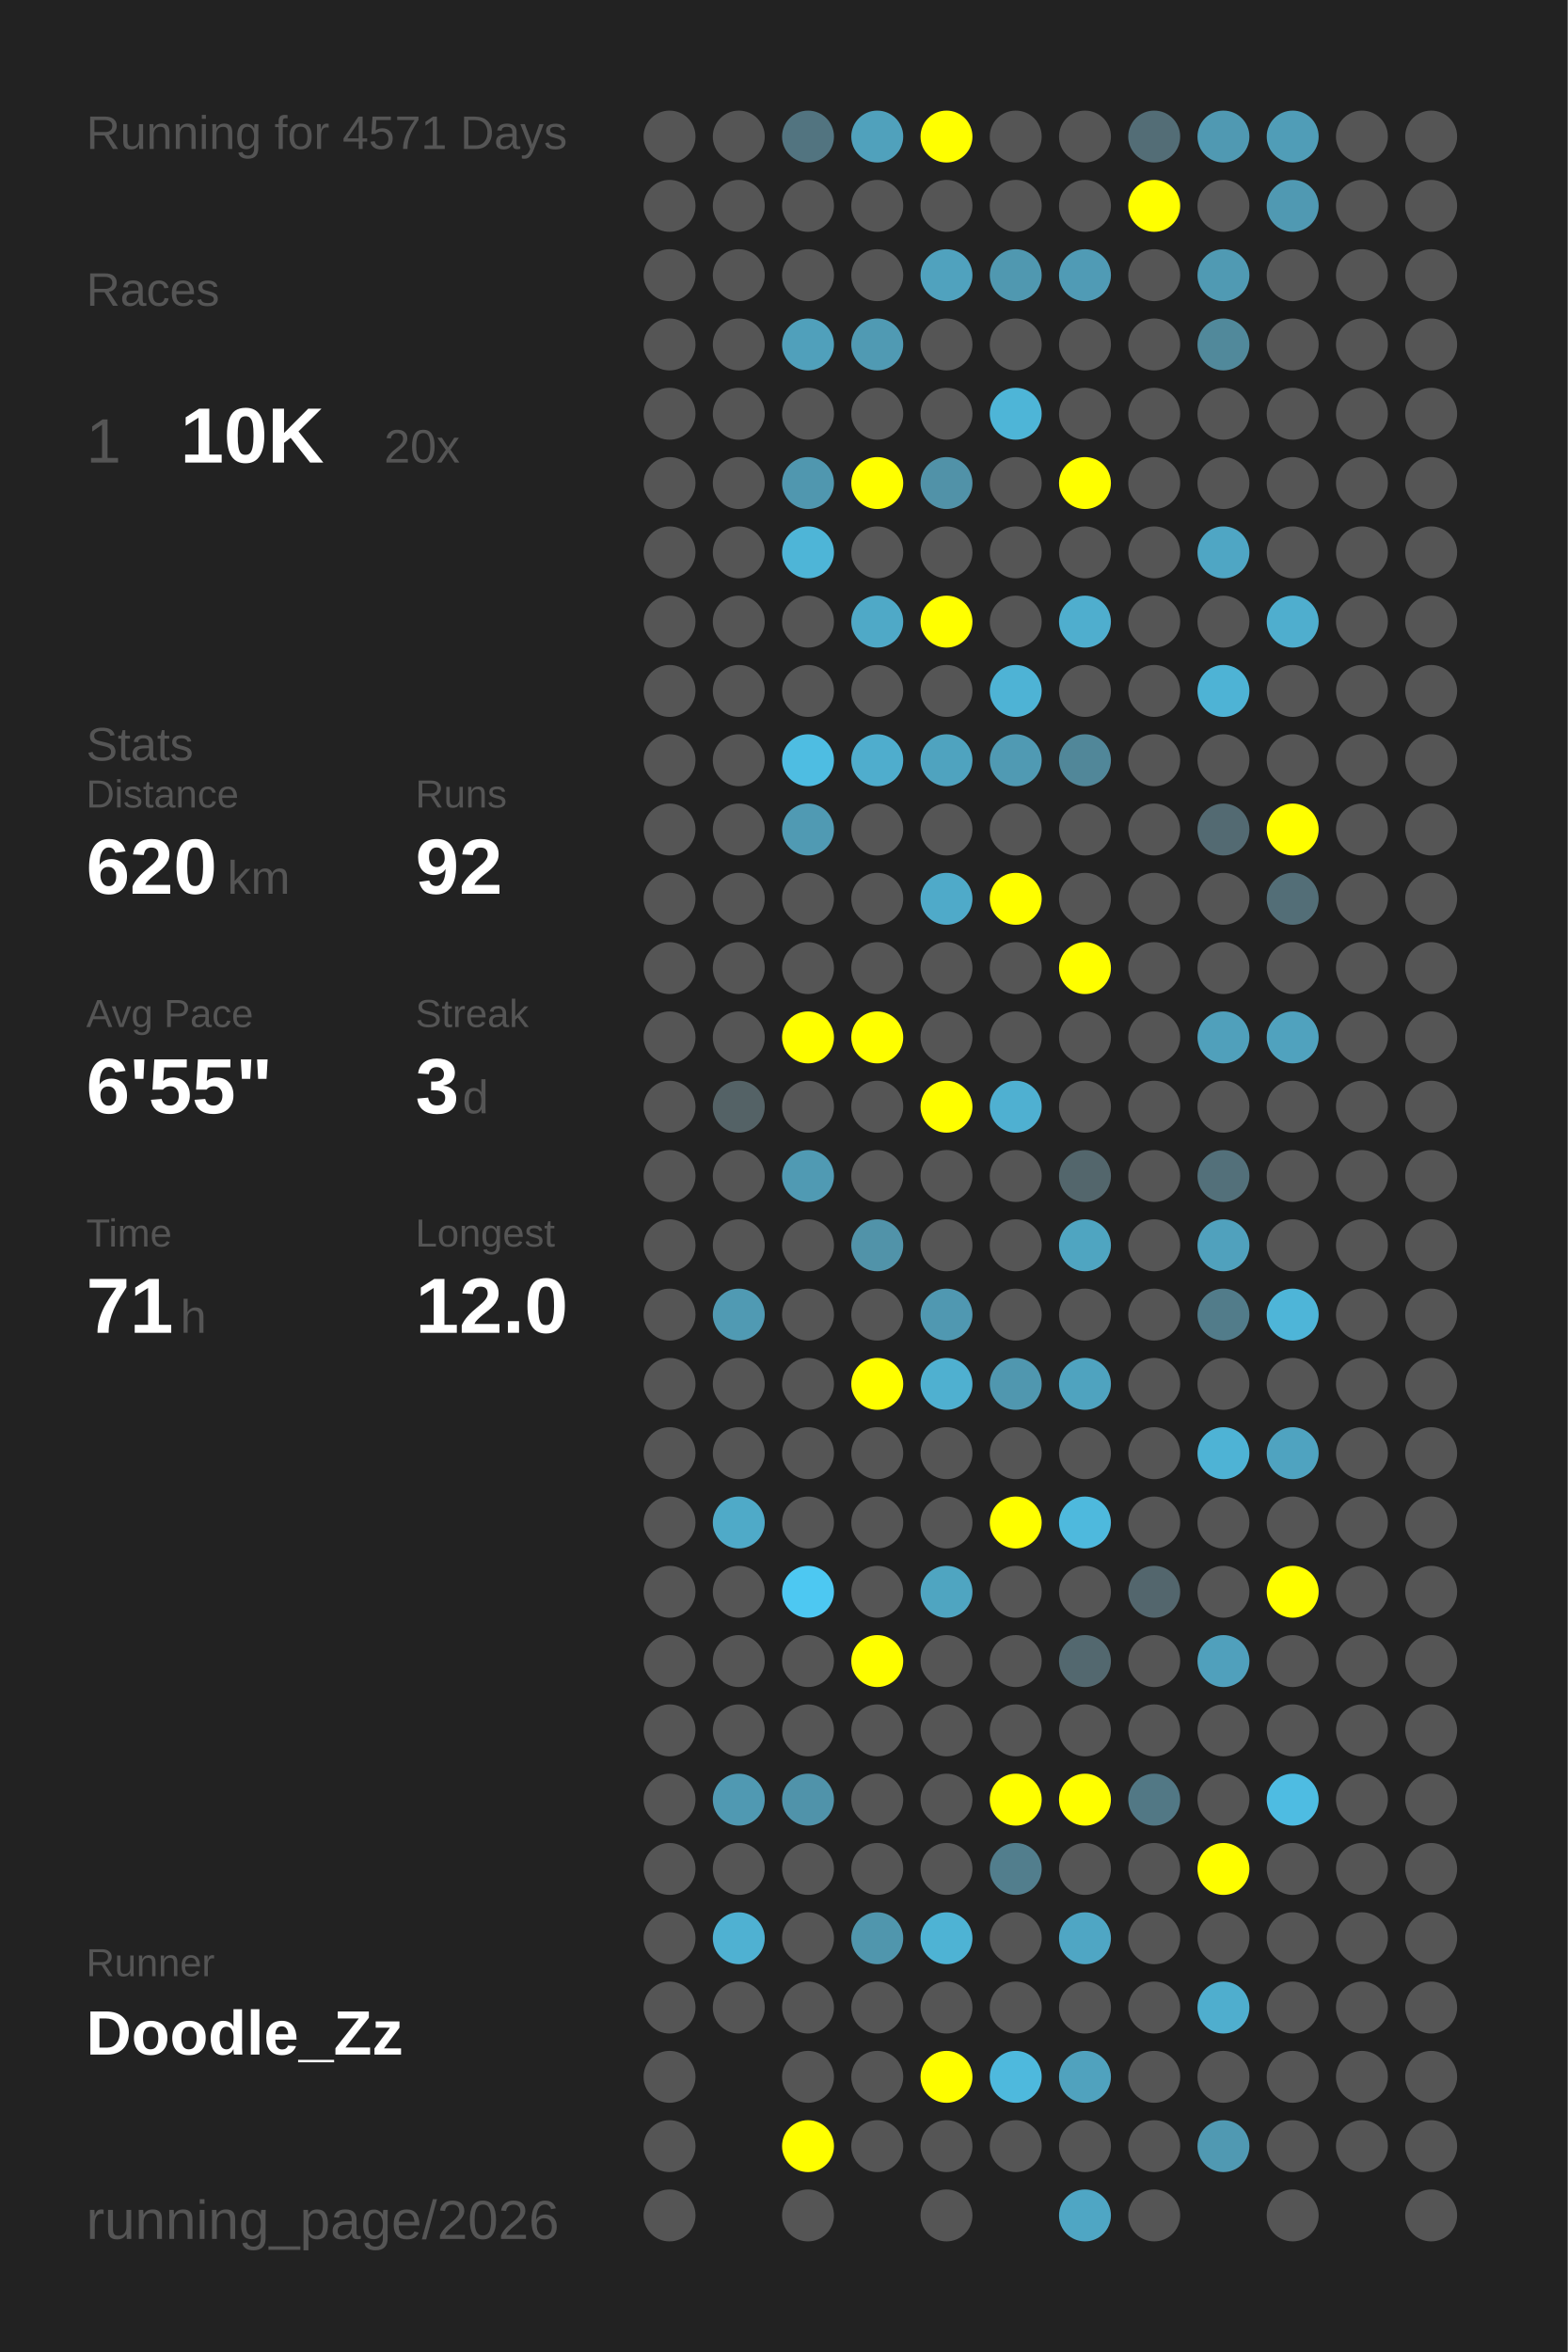
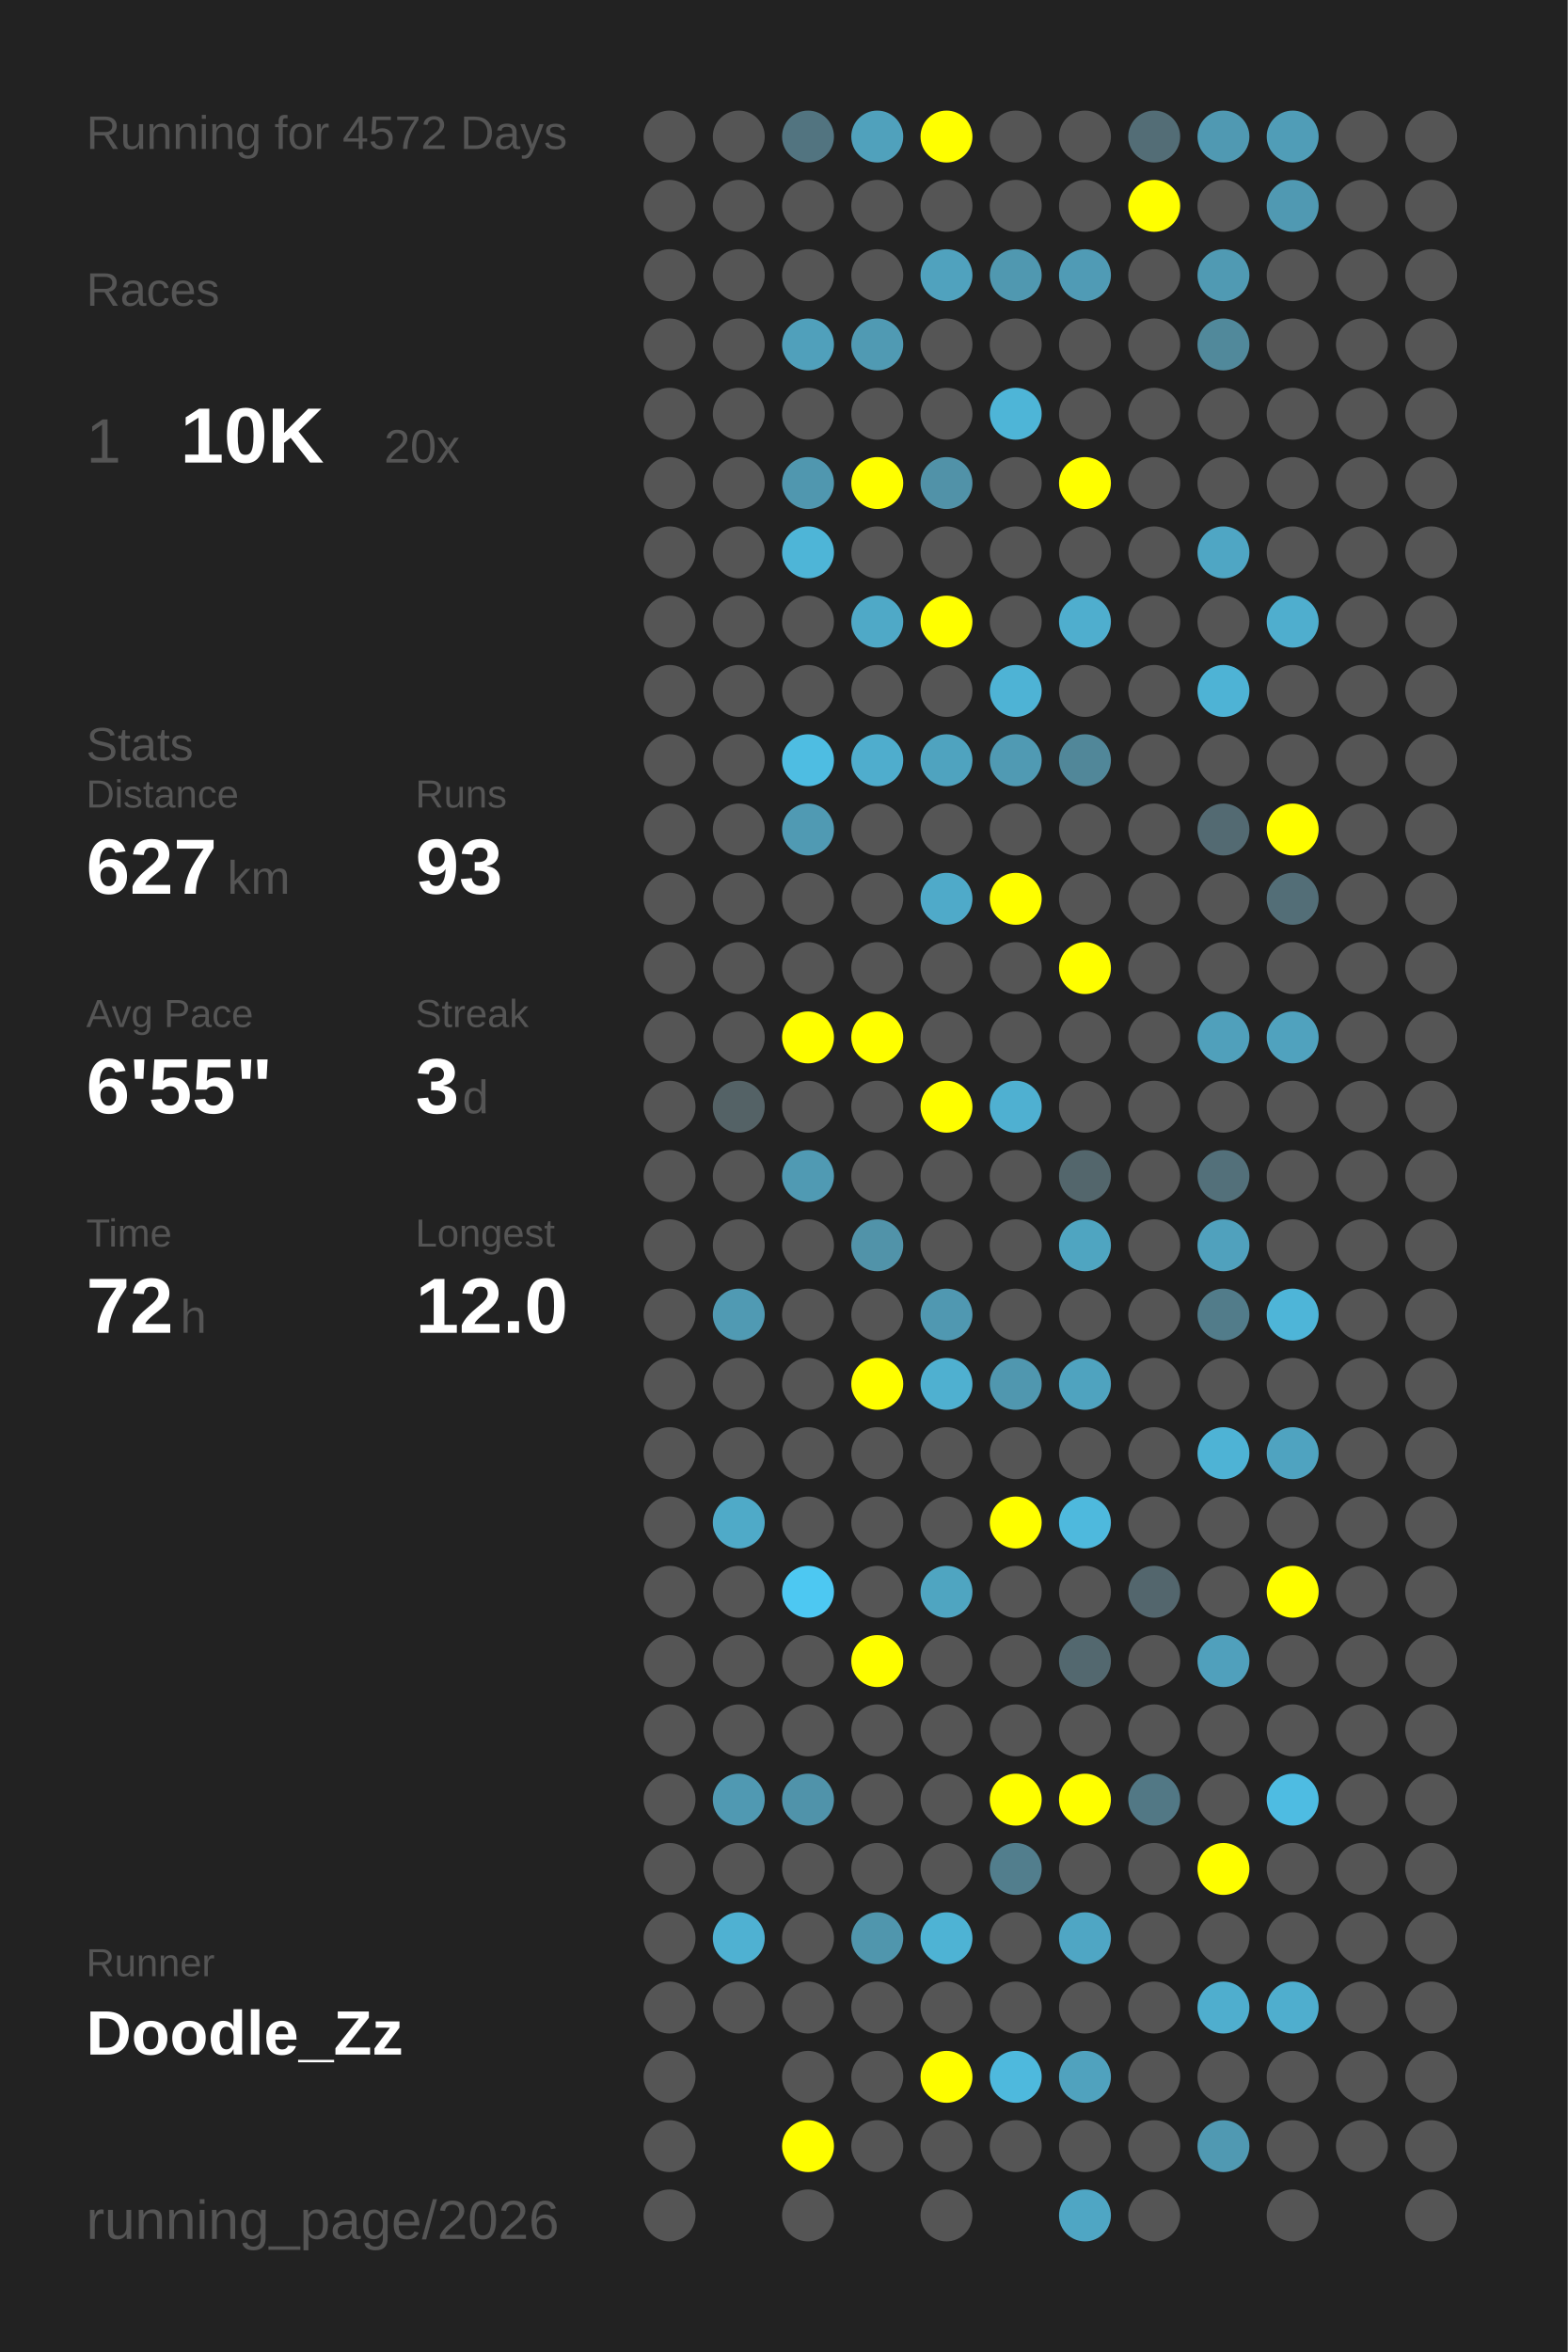
<svg xmlns="http://www.w3.org/2000/svg" baseProfile="full" height="300mm" version="1.1" viewBox="0,0,200,300" width="200mm">
  <defs />
  <rect fill="#222222" height="300" width="200" x="0" y="0" />
-   <text fill="#555555" style="font-size:6px; font-family:Arial;" x="11" y="19">Running for 4571 Days</text>
+   <text fill="#555555" style="font-size:6px; font-family:Arial;" x="11" y="19">Running for 4572 Days</text>
  <text fill="#555555" style="font-size:6px; font-family:Arial;" x="11" y="39">Races</text>
  <text fill="#555555" style="font-size:8px; font-family:Arial;" x="11" y="59">1</text>
  <text fill="#FFFFFF" style="font-size:10px; font-family:Arial; font-weight:bold;" x="23" y="59">10K</text>
  <text fill="#555555" style="font-size:6px; font-family:Arial;" x="49" y="59">20x</text>
  <text fill="#555555" style="font-size:6px; font-family:Arial;" x="11" y="97">Stats</text>
  <text fill="#555555" style="font-size:5px; font-family:Arial;" x="11" y="103">Distance</text>
-   <text fill="#FFFFFF" style="font-size:10px; font-family:Arial; font-weight:bold;" x="11" y="114">620</text>
+   <text fill="#FFFFFF" style="font-size:10px; font-family:Arial; font-weight:bold;" x="11" y="114">627</text>
  <text fill="#555555" style="font-size:6px; font-family:Arial;" x="29" y="114">km</text>
  <text fill="#555555" style="font-size:5px; font-family:Arial;" x="53" y="103">Runs</text>
-   <text fill="#FFFFFF" style="font-size:10px; font-family:Arial; font-weight:bold;" x="53" y="114">92</text>
+   <text fill="#FFFFFF" style="font-size:10px; font-family:Arial; font-weight:bold;" x="53" y="114">93</text>
  <text fill="#555555" style="font-size:5px; font-family:Arial;" x="11" y="131">Avg Pace</text>
  <text fill="#FFFFFF" style="font-size:10px; font-family:Arial; font-weight:bold;" x="11" y="142">6'55"</text>
  <text fill="#555555" style="font-size:5px; font-family:Arial;" x="53" y="131">Streak</text>
  <text fill="#FFFFFF" style="font-size:10px; font-family:Arial; font-weight:bold;" x="53" y="142">3</text>
  <text fill="#555555" style="font-size:6px; font-family:Arial;" x="59" y="142">d</text>
  <text fill="#555555" style="font-size:5px; font-family:Arial;" x="11" y="159">Time</text>
-   <text fill="#FFFFFF" style="font-size:10px; font-family:Arial; font-weight:bold;" x="11" y="170">71</text>
+   <text fill="#FFFFFF" style="font-size:10px; font-family:Arial; font-weight:bold;" x="11" y="170">72</text>
  <text fill="#555555" style="font-size:6px; font-family:Arial;" x="23" y="170">h</text>
  <text fill="#555555" style="font-size:5px; font-family:Arial;" x="53" y="159">Longest</text>
  <text fill="#FFFFFF" style="font-size:10px; font-family:Arial; font-weight:bold;" x="53" y="170">12.0</text>
  <text fill="#555555" style="font-size:5px; font-family:Arial;" x="11" y="252.065">Runner</text>
  <text fill="#FFFFFF" style="font-size:8px; font-family:Arial; font-weight:bold;" x="11" y="262.065">Doodle_Zz</text>
  <text fill="#555555" style="font-size:7px; font-family:Arial;" x="11" y="285.581">running_page/2026</text>
  <circle cx="85.417" cy="17.419" fill="#555555" r="3.312" />
  <circle cx="85.417" cy="26.258" fill="#555555" r="3.312" />
  <circle cx="85.417" cy="35.097" fill="#555555" r="3.312" />
  <circle cx="85.417" cy="43.935" fill="#555555" r="3.312" />
  <circle cx="85.417" cy="52.774" fill="#555555" r="3.312" />
  <circle cx="85.417" cy="61.613" fill="#555555" r="3.312" />
  <circle cx="85.417" cy="70.452" fill="#555555" r="3.312" />
  <circle cx="85.417" cy="79.29" fill="#555555" r="3.312" />
  <circle cx="85.417" cy="88.129" fill="#555555" r="3.312" />
  <circle cx="85.417" cy="96.968" fill="#555555" r="3.312" />
  <circle cx="85.417" cy="105.806" fill="#555555" r="3.312" />
  <circle cx="85.417" cy="114.645" fill="#555555" r="3.312" />
  <circle cx="85.417" cy="123.484" fill="#555555" r="3.312" />
  <circle cx="85.417" cy="132.323" fill="#555555" r="3.312" />
  <circle cx="85.417" cy="141.161" fill="#555555" r="3.312" />
  <circle cx="85.417" cy="150" fill="#555555" r="3.312" />
  <circle cx="85.417" cy="158.839" fill="#555555" r="3.312" />
  <circle cx="85.417" cy="167.677" fill="#555555" r="3.312" />
  <circle cx="85.417" cy="176.516" fill="#555555" r="3.312" />
  <circle cx="85.417" cy="185.355" fill="#555555" r="3.312" />
  <circle cx="85.417" cy="194.194" fill="#555555" r="3.312" />
  <circle cx="85.417" cy="203.032" fill="#555555" r="3.312" />
  <circle cx="85.417" cy="211.871" fill="#555555" r="3.312" />
  <circle cx="85.417" cy="220.71" fill="#555555" r="3.312" />
  <circle cx="85.417" cy="229.548" fill="#555555" r="3.312" />
  <circle cx="85.417" cy="238.387" fill="#555555" r="3.312" />
  <circle cx="85.417" cy="247.226" fill="#555555" r="3.312" />
  <circle cx="85.417" cy="256.065" fill="#555555" r="3.312" />
  <circle cx="85.417" cy="264.903" fill="#555555" r="3.312" />
  <circle cx="85.417" cy="273.742" fill="#555555" r="3.312" />
  <circle cx="85.417" cy="282.581" fill="#555555" r="3.312" />
  <circle cx="94.25" cy="17.419" fill="#555555" r="3.312" />
  <circle cx="94.25" cy="26.258" fill="#555555" r="3.312" />
  <circle cx="94.25" cy="35.097" fill="#555555" r="3.312" />
  <circle cx="94.25" cy="43.935" fill="#555555" r="3.312" />
  <circle cx="94.25" cy="52.774" fill="#555555" r="3.312" />
  <circle cx="94.25" cy="61.613" fill="#555555" r="3.312" />
  <circle cx="94.25" cy="70.452" fill="#555555" r="3.312" />
  <circle cx="94.25" cy="79.29" fill="#555555" r="3.312" />
  <circle cx="94.25" cy="88.129" fill="#555555" r="3.312" />
  <circle cx="94.25" cy="96.968" fill="#555555" r="3.312" />
  <circle cx="94.25" cy="105.806" fill="#555555" r="3.312" />
  <circle cx="94.25" cy="114.645" fill="#555555" r="3.312" />
  <circle cx="94.25" cy="123.484" fill="#555555" r="3.312" />
  <circle cx="94.25" cy="132.323" fill="#555555" r="3.312" />
  <circle cx="94.25" cy="141.161" fill="#546266" r="3.312" />
  <circle cx="94.25" cy="150" fill="#555555" r="3.312" />
  <circle cx="94.25" cy="158.839" fill="#555555" r="3.312" />
  <circle cx="94.25" cy="167.677" fill="#509ab3" r="3.312" />
  <circle cx="94.25" cy="176.516" fill="#555555" r="3.312" />
  <circle cx="94.25" cy="185.355" fill="#555555" r="3.312" />
  <circle cx="94.25" cy="194.194" fill="#4faac8" r="3.312" />
  <circle cx="94.25" cy="203.032" fill="#555555" r="3.312" />
  <circle cx="94.25" cy="211.871" fill="#555555" r="3.312" />
  <circle cx="94.25" cy="220.71" fill="#555555" r="3.312" />
  <circle cx="94.25" cy="229.548" fill="#5099b2" r="3.312" />
  <circle cx="94.25" cy="238.387" fill="#555555" r="3.312" />
  <circle cx="94.25" cy="247.226" fill="#4fb1d2" r="3.312" />
  <circle cx="94.25" cy="256.065" fill="#555555" r="3.312" />
  <circle cx="103.083" cy="17.419" fill="#527480" r="3.312" />
  <circle cx="103.083" cy="26.258" fill="#555555" r="3.312" />
  <circle cx="103.083" cy="35.097" fill="#555555" r="3.312" />
  <circle cx="103.083" cy="43.935" fill="#50a0bb" r="3.312" />
  <circle cx="103.083" cy="52.774" fill="#555555" r="3.312" />
  <circle cx="103.083" cy="61.613" fill="#5097af" r="3.312" />
  <circle cx="103.083" cy="70.452" fill="#4eb5d7" r="3.312" />
  <circle cx="103.083" cy="79.29" fill="#555555" r="3.312" />
  <circle cx="103.083" cy="88.129" fill="#555555" r="3.312" />
  <circle cx="103.083" cy="96.968" fill="#4ebde2" r="3.312" />
  <circle cx="103.083" cy="105.806" fill="#509ab3" r="3.312" />
  <circle cx="103.083" cy="114.645" fill="#555555" r="3.312" />
  <circle cx="103.083" cy="123.484" fill="#555555" r="3.312" />
  <circle cx="103.083" cy="132.323" fill="#FFFF00" r="3.312" />
  <circle cx="103.083" cy="141.161" fill="#555555" r="3.312" />
  <circle cx="103.083" cy="150" fill="#509ab3" r="3.312" />
  <circle cx="103.083" cy="158.839" fill="#555555" r="3.312" />
  <circle cx="103.083" cy="167.677" fill="#555555" r="3.312" />
  <circle cx="103.083" cy="176.516" fill="#555555" r="3.312" />
  <circle cx="103.083" cy="185.355" fill="#555555" r="3.312" />
  <circle cx="103.083" cy="194.194" fill="#555555" r="3.312" />
  <circle cx="103.083" cy="203.032" fill="#4dc8f2" r="3.312" />
  <circle cx="103.083" cy="211.871" fill="#555555" r="3.312" />
  <circle cx="103.083" cy="220.71" fill="#555555" r="3.312" />
  <circle cx="103.083" cy="229.548" fill="#5093aa" r="3.312" />
  <circle cx="103.083" cy="238.387" fill="#555555" r="3.312" />
  <circle cx="103.083" cy="247.226" fill="#555555" r="3.312" />
  <circle cx="103.083" cy="256.065" fill="#555555" r="3.312" />
  <circle cx="103.083" cy="264.903" fill="#555555" r="3.312" />
  <circle cx="103.083" cy="273.742" fill="#FFFF00" r="3.312" />
  <circle cx="103.083" cy="282.581" fill="#555555" r="3.312" />
  <circle cx="111.917" cy="17.419" fill="#50a1bc" r="3.312" />
  <circle cx="111.917" cy="26.258" fill="#555555" r="3.312" />
  <circle cx="111.917" cy="35.097" fill="#555555" r="3.312" />
  <circle cx="111.917" cy="43.935" fill="#509ab3" r="3.312" />
  <circle cx="111.917" cy="52.774" fill="#555555" r="3.312" />
  <circle cx="111.917" cy="61.613" fill="#FFFF00" r="3.312" />
  <circle cx="111.917" cy="70.452" fill="#555555" r="3.312" />
  <circle cx="111.917" cy="79.29" fill="#4fa9c7" r="3.312" />
  <circle cx="111.917" cy="88.129" fill="#555555" r="3.312" />
  <circle cx="111.917" cy="96.968" fill="#4fadcd" r="3.312" />
  <circle cx="111.917" cy="105.806" fill="#555555" r="3.312" />
  <circle cx="111.917" cy="114.645" fill="#555555" r="3.312" />
  <circle cx="111.917" cy="123.484" fill="#555555" r="3.312" />
  <circle cx="111.917" cy="132.323" fill="#FFFF00" r="3.312" />
  <circle cx="111.917" cy="141.161" fill="#555555" r="3.312" />
  <circle cx="111.917" cy="150" fill="#555555" r="3.312" />
  <circle cx="111.917" cy="158.839" fill="#5193a9" r="3.312" />
  <circle cx="111.917" cy="167.677" fill="#555555" r="3.312" />
  <circle cx="111.917" cy="176.516" fill="#FFFF00" r="3.312" />
  <circle cx="111.917" cy="185.355" fill="#555555" r="3.312" />
  <circle cx="111.917" cy="194.194" fill="#555555" r="3.312" />
  <circle cx="111.917" cy="203.032" fill="#555555" r="3.312" />
  <circle cx="111.917" cy="211.871" fill="#FFFF00" r="3.312" />
  <circle cx="111.917" cy="220.71" fill="#555555" r="3.312" />
  <circle cx="111.917" cy="229.548" fill="#555555" r="3.312" />
  <circle cx="111.917" cy="238.387" fill="#555555" r="3.312" />
  <circle cx="111.917" cy="247.226" fill="#5096ad" r="3.312" />
  <circle cx="111.917" cy="256.065" fill="#555555" r="3.312" />
  <circle cx="111.917" cy="264.903" fill="#555555" r="3.312" />
  <circle cx="111.917" cy="273.742" fill="#555555" r="3.312" />
  <circle cx="120.75" cy="17.419" fill="#FFFF00" r="3.312" />
  <circle cx="120.75" cy="26.258" fill="#555555" r="3.312" />
  <circle cx="120.75" cy="35.097" fill="#50a2be" r="3.312" />
  <circle cx="120.75" cy="43.935" fill="#555555" r="3.312" />
  <circle cx="120.75" cy="52.774" fill="#555555" r="3.312" />
  <circle cx="120.75" cy="61.613" fill="#5192a8" r="3.312" />
  <circle cx="120.75" cy="70.452" fill="#555555" r="3.312" />
  <circle cx="120.75" cy="79.29" fill="#FFFF00" r="3.312" />
  <circle cx="120.75" cy="88.129" fill="#555555" r="3.312" />
  <circle cx="120.75" cy="96.968" fill="#4fa3bf" r="3.312" />
  <circle cx="120.75" cy="105.806" fill="#555555" r="3.312" />
  <circle cx="120.75" cy="114.645" fill="#4faac9" r="3.312" />
  <circle cx="120.75" cy="123.484" fill="#555555" r="3.312" />
  <circle cx="120.75" cy="132.323" fill="#555555" r="3.312" />
  <circle cx="120.75" cy="141.161" fill="#FFFF00" r="3.312" />
  <circle cx="120.75" cy="150" fill="#555555" r="3.312" />
  <circle cx="120.75" cy="158.839" fill="#555555" r="3.312" />
  <circle cx="120.75" cy="167.677" fill="#5098b1" r="3.312" />
  <circle cx="120.75" cy="176.516" fill="#4fb0d0" r="3.312" />
  <circle cx="120.75" cy="185.355" fill="#555555" r="3.312" />
  <circle cx="120.75" cy="194.194" fill="#555555" r="3.312" />
  <circle cx="120.75" cy="203.032" fill="#4fa5c1" r="3.312" />
  <circle cx="120.75" cy="211.871" fill="#555555" r="3.312" />
  <circle cx="120.75" cy="220.71" fill="#555555" r="3.312" />
  <circle cx="120.75" cy="229.548" fill="#555555" r="3.312" />
  <circle cx="120.75" cy="238.387" fill="#555555" r="3.312" />
  <circle cx="120.75" cy="247.226" fill="#4eb3d4" r="3.312" />
  <circle cx="120.75" cy="256.065" fill="#555555" r="3.312" />
  <circle cx="120.75" cy="264.903" fill="#FFFF00" r="3.312" />
  <circle cx="120.75" cy="273.742" fill="#555555" r="3.312" />
  <circle cx="120.75" cy="282.581" fill="#555555" r="3.312" />
  <circle cx="129.583" cy="17.419" fill="#555555" r="3.312" />
  <circle cx="129.583" cy="26.258" fill="#555555" r="3.312" />
  <circle cx="129.583" cy="35.097" fill="#5098b0" r="3.312" />
  <circle cx="129.583" cy="43.935" fill="#555555" r="3.312" />
  <circle cx="129.583" cy="52.774" fill="#4eb5d7" r="3.312" />
  <circle cx="129.583" cy="61.613" fill="#555555" r="3.312" />
  <circle cx="129.583" cy="70.452" fill="#555555" r="3.312" />
  <circle cx="129.583" cy="79.29" fill="#555555" r="3.312" />
  <circle cx="129.583" cy="88.129" fill="#4eb3d5" r="3.312" />
  <circle cx="129.583" cy="96.968" fill="#509ab3" r="3.312" />
  <circle cx="129.583" cy="105.806" fill="#555555" r="3.312" />
  <circle cx="129.583" cy="114.645" fill="#FFFF00" r="3.312" />
  <circle cx="129.583" cy="123.484" fill="#555555" r="3.312" />
  <circle cx="129.583" cy="132.323" fill="#555555" r="3.312" />
  <circle cx="129.583" cy="141.161" fill="#4fb0d1" r="3.312" />
  <circle cx="129.583" cy="150" fill="#555555" r="3.312" />
  <circle cx="129.583" cy="158.839" fill="#555555" r="3.312" />
  <circle cx="129.583" cy="167.677" fill="#555555" r="3.312" />
  <circle cx="129.583" cy="176.516" fill="#5097af" r="3.312" />
  <circle cx="129.583" cy="185.355" fill="#555555" r="3.312" />
  <circle cx="129.583" cy="194.194" fill="#FFFF00" r="3.312" />
  <circle cx="129.583" cy="203.032" fill="#555555" r="3.312" />
  <circle cx="129.583" cy="211.871" fill="#555555" r="3.312" />
  <circle cx="129.583" cy="220.71" fill="#555555" r="3.312" />
  <circle cx="129.583" cy="229.548" fill="#FFFF00" r="3.312" />
  <circle cx="129.583" cy="238.387" fill="#527e8d" r="3.312" />
  <circle cx="129.583" cy="247.226" fill="#555555" r="3.312" />
  <circle cx="129.583" cy="256.065" fill="#555555" r="3.312" />
  <circle cx="129.583" cy="264.903" fill="#4eb9dd" r="3.312" />
  <circle cx="129.583" cy="273.742" fill="#555555" r="3.312" />
  <circle cx="138.417" cy="17.419" fill="#555555" r="3.312" />
  <circle cx="138.417" cy="26.258" fill="#555555" r="3.312" />
  <circle cx="138.417" cy="35.097" fill="#509bb5" r="3.312" />
  <circle cx="138.417" cy="43.935" fill="#555555" r="3.312" />
  <circle cx="138.417" cy="52.774" fill="#555555" r="3.312" />
  <circle cx="138.417" cy="61.613" fill="#FFFF00" r="3.312" />
  <circle cx="138.417" cy="70.452" fill="#555555" r="3.312" />
  <circle cx="138.417" cy="79.29" fill="#4faece" r="3.312" />
  <circle cx="138.417" cy="88.129" fill="#555555" r="3.312" />
  <circle cx="138.417" cy="96.968" fill="#518799" r="3.312" />
  <circle cx="138.417" cy="105.806" fill="#555555" r="3.312" />
  <circle cx="138.417" cy="114.645" fill="#555555" r="3.312" />
  <circle cx="138.417" cy="123.484" fill="#FFFF00" r="3.312" />
  <circle cx="138.417" cy="132.323" fill="#555555" r="3.312" />
  <circle cx="138.417" cy="141.161" fill="#555555" r="3.312" />
  <circle cx="138.417" cy="150" fill="#53666c" r="3.312" />
  <circle cx="138.417" cy="158.839" fill="#4fa5c1" r="3.312" />
  <circle cx="138.417" cy="167.677" fill="#555555" r="3.312" />
  <circle cx="138.417" cy="176.516" fill="#4fa3bf" r="3.312" />
  <circle cx="138.417" cy="185.355" fill="#555555" r="3.312" />
  <circle cx="138.417" cy="194.194" fill="#4eb9dd" r="3.312" />
  <circle cx="138.417" cy="203.032" fill="#555555" r="3.312" />
  <circle cx="138.417" cy="211.871" fill="#53686f" r="3.312" />
  <circle cx="138.417" cy="220.71" fill="#555555" r="3.312" />
  <circle cx="138.417" cy="229.548" fill="#FFFF00" r="3.312" />
  <circle cx="138.417" cy="238.387" fill="#555555" r="3.312" />
  <circle cx="138.417" cy="247.226" fill="#4fa6c4" r="3.312" />
  <circle cx="138.417" cy="256.065" fill="#555555" r="3.312" />
  <circle cx="138.417" cy="264.903" fill="#50a2be" r="3.312" />
  <circle cx="138.417" cy="273.742" fill="#555555" r="3.312" />
  <circle cx="138.417" cy="282.581" fill="#4fa6c4" r="3.312" />
  <circle cx="147.25" cy="17.419" fill="#536d76" r="3.312" />
  <circle cx="147.25" cy="26.258" fill="#FFFF00" r="3.312" />
  <circle cx="147.25" cy="35.097" fill="#555555" r="3.312" />
  <circle cx="147.25" cy="43.935" fill="#555555" r="3.312" />
  <circle cx="147.25" cy="52.774" fill="#555555" r="3.312" />
  <circle cx="147.25" cy="61.613" fill="#555555" r="3.312" />
  <circle cx="147.25" cy="70.452" fill="#555555" r="3.312" />
  <circle cx="147.25" cy="79.29" fill="#555555" r="3.312" />
  <circle cx="147.25" cy="88.129" fill="#555555" r="3.312" />
  <circle cx="147.25" cy="96.968" fill="#555555" r="3.312" />
  <circle cx="147.25" cy="105.806" fill="#555555" r="3.312" />
  <circle cx="147.25" cy="114.645" fill="#555555" r="3.312" />
  <circle cx="147.25" cy="123.484" fill="#555555" r="3.312" />
  <circle cx="147.25" cy="132.323" fill="#555555" r="3.312" />
  <circle cx="147.25" cy="141.161" fill="#555555" r="3.312" />
  <circle cx="147.25" cy="150" fill="#555555" r="3.312" />
  <circle cx="147.25" cy="158.839" fill="#555555" r="3.312" />
  <circle cx="147.25" cy="167.677" fill="#555555" r="3.312" />
  <circle cx="147.25" cy="176.516" fill="#555555" r="3.312" />
  <circle cx="147.25" cy="185.355" fill="#555555" r="3.312" />
  <circle cx="147.25" cy="194.194" fill="#555555" r="3.312" />
  <circle cx="147.25" cy="203.032" fill="#53666d" r="3.312" />
  <circle cx="147.25" cy="211.871" fill="#555555" r="3.312" />
  <circle cx="147.25" cy="220.71" fill="#555555" r="3.312" />
  <circle cx="147.25" cy="229.548" fill="#527885" r="3.312" />
  <circle cx="147.25" cy="238.387" fill="#555555" r="3.312" />
  <circle cx="147.25" cy="247.226" fill="#555555" r="3.312" />
  <circle cx="147.25" cy="256.065" fill="#555555" r="3.312" />
  <circle cx="147.25" cy="264.903" fill="#555555" r="3.312" />
  <circle cx="147.25" cy="273.742" fill="#555555" r="3.312" />
  <circle cx="147.25" cy="282.581" fill="#555555" r="3.312" />
  <circle cx="156.083" cy="17.419" fill="#5099b2" r="3.312" />
  <circle cx="156.083" cy="26.258" fill="#555555" r="3.312" />
  <circle cx="156.083" cy="35.097" fill="#509ab3" r="3.312" />
  <circle cx="156.083" cy="43.935" fill="#51899b" r="3.312" />
  <circle cx="156.083" cy="52.774" fill="#555555" r="3.312" />
  <circle cx="156.083" cy="61.613" fill="#555555" r="3.312" />
  <circle cx="156.083" cy="70.452" fill="#4fa6c4" r="3.312" />
  <circle cx="156.083" cy="79.29" fill="#555555" r="3.312" />
  <circle cx="156.083" cy="88.129" fill="#4eb3d5" r="3.312" />
  <circle cx="156.083" cy="96.968" fill="#555555" r="3.312" />
  <circle cx="156.083" cy="105.806" fill="#536a72" r="3.312" />
  <circle cx="156.083" cy="114.645" fill="#555555" r="3.312" />
  <circle cx="156.083" cy="123.484" fill="#555555" r="3.312" />
  <circle cx="156.083" cy="132.323" fill="#50a0bb" r="3.312" />
  <circle cx="156.083" cy="141.161" fill="#555555" r="3.312" />
  <circle cx="156.083" cy="150" fill="#53707a" r="3.312" />
  <circle cx="156.083" cy="158.839" fill="#50a1bd" r="3.312" />
  <circle cx="156.083" cy="167.677" fill="#527c8a" r="3.312" />
  <circle cx="156.083" cy="176.516" fill="#555555" r="3.312" />
  <circle cx="156.083" cy="185.355" fill="#4eb3d5" r="3.312" />
  <circle cx="156.083" cy="194.194" fill="#555555" r="3.312" />
  <circle cx="156.083" cy="203.032" fill="#555555" r="3.312" />
  <circle cx="156.083" cy="211.871" fill="#50a0bc" r="3.312" />
  <circle cx="156.083" cy="220.71" fill="#555555" r="3.312" />
  <circle cx="156.083" cy="229.548" fill="#555555" r="3.312" />
  <circle cx="156.083" cy="238.387" fill="#FFFF00" r="3.312" />
  <circle cx="156.083" cy="247.226" fill="#555555" r="3.312" />
  <circle cx="156.083" cy="256.065" fill="#4faece" r="3.312" />
  <circle cx="156.083" cy="264.903" fill="#555555" r="3.312" />
  <circle cx="156.083" cy="273.742" fill="#5099b2" r="3.312" />
  <circle cx="164.917" cy="17.419" fill="#509db7" r="3.312" />
  <circle cx="164.917" cy="26.258" fill="#5099b2" r="3.312" />
  <circle cx="164.917" cy="35.097" fill="#555555" r="3.312" />
  <circle cx="164.917" cy="43.935" fill="#555555" r="3.312" />
  <circle cx="164.917" cy="52.774" fill="#555555" r="3.312" />
  <circle cx="164.917" cy="61.613" fill="#555555" r="3.312" />
  <circle cx="164.917" cy="70.452" fill="#555555" r="3.312" />
  <circle cx="164.917" cy="79.29" fill="#4faece" r="3.312" />
  <circle cx="164.917" cy="88.129" fill="#555555" r="3.312" />
  <circle cx="164.917" cy="96.968" fill="#555555" r="3.312" />
  <circle cx="164.917" cy="105.806" fill="#FFFF00" r="3.312" />
  <circle cx="164.917" cy="114.645" fill="#536e77" r="3.312" />
  <circle cx="164.917" cy="123.484" fill="#555555" r="3.312" />
  <circle cx="164.917" cy="132.323" fill="#50a2be" r="3.312" />
  <circle cx="164.917" cy="141.161" fill="#555555" r="3.312" />
  <circle cx="164.917" cy="150" fill="#555555" r="3.312" />
  <circle cx="164.917" cy="158.839" fill="#555555" r="3.312" />
  <circle cx="164.917" cy="167.677" fill="#4eb5d8" r="3.312" />
  <circle cx="164.917" cy="176.516" fill="#555555" r="3.312" />
  <circle cx="164.917" cy="185.355" fill="#4fa3c0" r="3.312" />
  <circle cx="164.917" cy="194.194" fill="#555555" r="3.312" />
  <circle cx="164.917" cy="203.032" fill="#FFFF00" r="3.312" />
  <circle cx="164.917" cy="211.871" fill="#555555" r="3.312" />
  <circle cx="164.917" cy="220.71" fill="#555555" r="3.312" />
  <circle cx="164.917" cy="229.548" fill="#4ebce2" r="3.312" />
  <circle cx="164.917" cy="238.387" fill="#555555" r="3.312" />
  <circle cx="164.917" cy="247.226" fill="#555555" r="3.312" />
-   <circle cx="164.917" cy="256.065" fill="#555555" r="3.312" />
+   <circle cx="164.917" cy="256.065" fill="#4faece" r="3.312" />
  <circle cx="164.917" cy="264.903" fill="#555555" r="3.312" />
  <circle cx="164.917" cy="273.742" fill="#555555" r="3.312" />
  <circle cx="164.917" cy="282.581" fill="#555555" r="3.312" />
  <circle cx="173.75" cy="17.419" fill="#555555" r="3.312" />
  <circle cx="173.75" cy="26.258" fill="#555555" r="3.312" />
  <circle cx="173.75" cy="35.097" fill="#555555" r="3.312" />
  <circle cx="173.75" cy="43.935" fill="#555555" r="3.312" />
  <circle cx="173.75" cy="52.774" fill="#555555" r="3.312" />
  <circle cx="173.75" cy="61.613" fill="#555555" r="3.312" />
  <circle cx="173.75" cy="70.452" fill="#555555" r="3.312" />
  <circle cx="173.75" cy="79.29" fill="#555555" r="3.312" />
  <circle cx="173.75" cy="88.129" fill="#555555" r="3.312" />
  <circle cx="173.75" cy="96.968" fill="#555555" r="3.312" />
  <circle cx="173.75" cy="105.806" fill="#555555" r="3.312" />
  <circle cx="173.75" cy="114.645" fill="#555555" r="3.312" />
  <circle cx="173.75" cy="123.484" fill="#555555" r="3.312" />
  <circle cx="173.75" cy="132.323" fill="#555555" r="3.312" />
  <circle cx="173.75" cy="141.161" fill="#555555" r="3.312" />
  <circle cx="173.75" cy="150" fill="#555555" r="3.312" />
  <circle cx="173.75" cy="158.839" fill="#555555" r="3.312" />
  <circle cx="173.75" cy="167.677" fill="#555555" r="3.312" />
  <circle cx="173.75" cy="176.516" fill="#555555" r="3.312" />
  <circle cx="173.75" cy="185.355" fill="#555555" r="3.312" />
  <circle cx="173.75" cy="194.194" fill="#555555" r="3.312" />
  <circle cx="173.75" cy="203.032" fill="#555555" r="3.312" />
  <circle cx="173.75" cy="211.871" fill="#555555" r="3.312" />
  <circle cx="173.75" cy="220.71" fill="#555555" r="3.312" />
  <circle cx="173.75" cy="229.548" fill="#555555" r="3.312" />
  <circle cx="173.75" cy="238.387" fill="#555555" r="3.312" />
  <circle cx="173.75" cy="247.226" fill="#555555" r="3.312" />
  <circle cx="173.75" cy="256.065" fill="#555555" r="3.312" />
  <circle cx="173.75" cy="264.903" fill="#555555" r="3.312" />
  <circle cx="173.75" cy="273.742" fill="#555555" r="3.312" />
  <circle cx="182.583" cy="17.419" fill="#555555" r="3.312" />
  <circle cx="182.583" cy="26.258" fill="#555555" r="3.312" />
  <circle cx="182.583" cy="35.097" fill="#555555" r="3.312" />
  <circle cx="182.583" cy="43.935" fill="#555555" r="3.312" />
  <circle cx="182.583" cy="52.774" fill="#555555" r="3.312" />
  <circle cx="182.583" cy="61.613" fill="#555555" r="3.312" />
  <circle cx="182.583" cy="70.452" fill="#555555" r="3.312" />
  <circle cx="182.583" cy="79.29" fill="#555555" r="3.312" />
  <circle cx="182.583" cy="88.129" fill="#555555" r="3.312" />
  <circle cx="182.583" cy="96.968" fill="#555555" r="3.312" />
  <circle cx="182.583" cy="105.806" fill="#555555" r="3.312" />
  <circle cx="182.583" cy="114.645" fill="#555555" r="3.312" />
  <circle cx="182.583" cy="123.484" fill="#555555" r="3.312" />
  <circle cx="182.583" cy="132.323" fill="#555555" r="3.312" />
  <circle cx="182.583" cy="141.161" fill="#555555" r="3.312" />
  <circle cx="182.583" cy="150" fill="#555555" r="3.312" />
  <circle cx="182.583" cy="158.839" fill="#555555" r="3.312" />
  <circle cx="182.583" cy="167.677" fill="#555555" r="3.312" />
  <circle cx="182.583" cy="176.516" fill="#555555" r="3.312" />
  <circle cx="182.583" cy="185.355" fill="#555555" r="3.312" />
  <circle cx="182.583" cy="194.194" fill="#555555" r="3.312" />
  <circle cx="182.583" cy="203.032" fill="#555555" r="3.312" />
  <circle cx="182.583" cy="211.871" fill="#555555" r="3.312" />
  <circle cx="182.583" cy="220.71" fill="#555555" r="3.312" />
  <circle cx="182.583" cy="229.548" fill="#555555" r="3.312" />
  <circle cx="182.583" cy="238.387" fill="#555555" r="3.312" />
  <circle cx="182.583" cy="247.226" fill="#555555" r="3.312" />
  <circle cx="182.583" cy="256.065" fill="#555555" r="3.312" />
  <circle cx="182.583" cy="264.903" fill="#555555" r="3.312" />
  <circle cx="182.583" cy="273.742" fill="#555555" r="3.312" />
  <circle cx="182.583" cy="282.581" fill="#555555" r="3.312" />
</svg>
